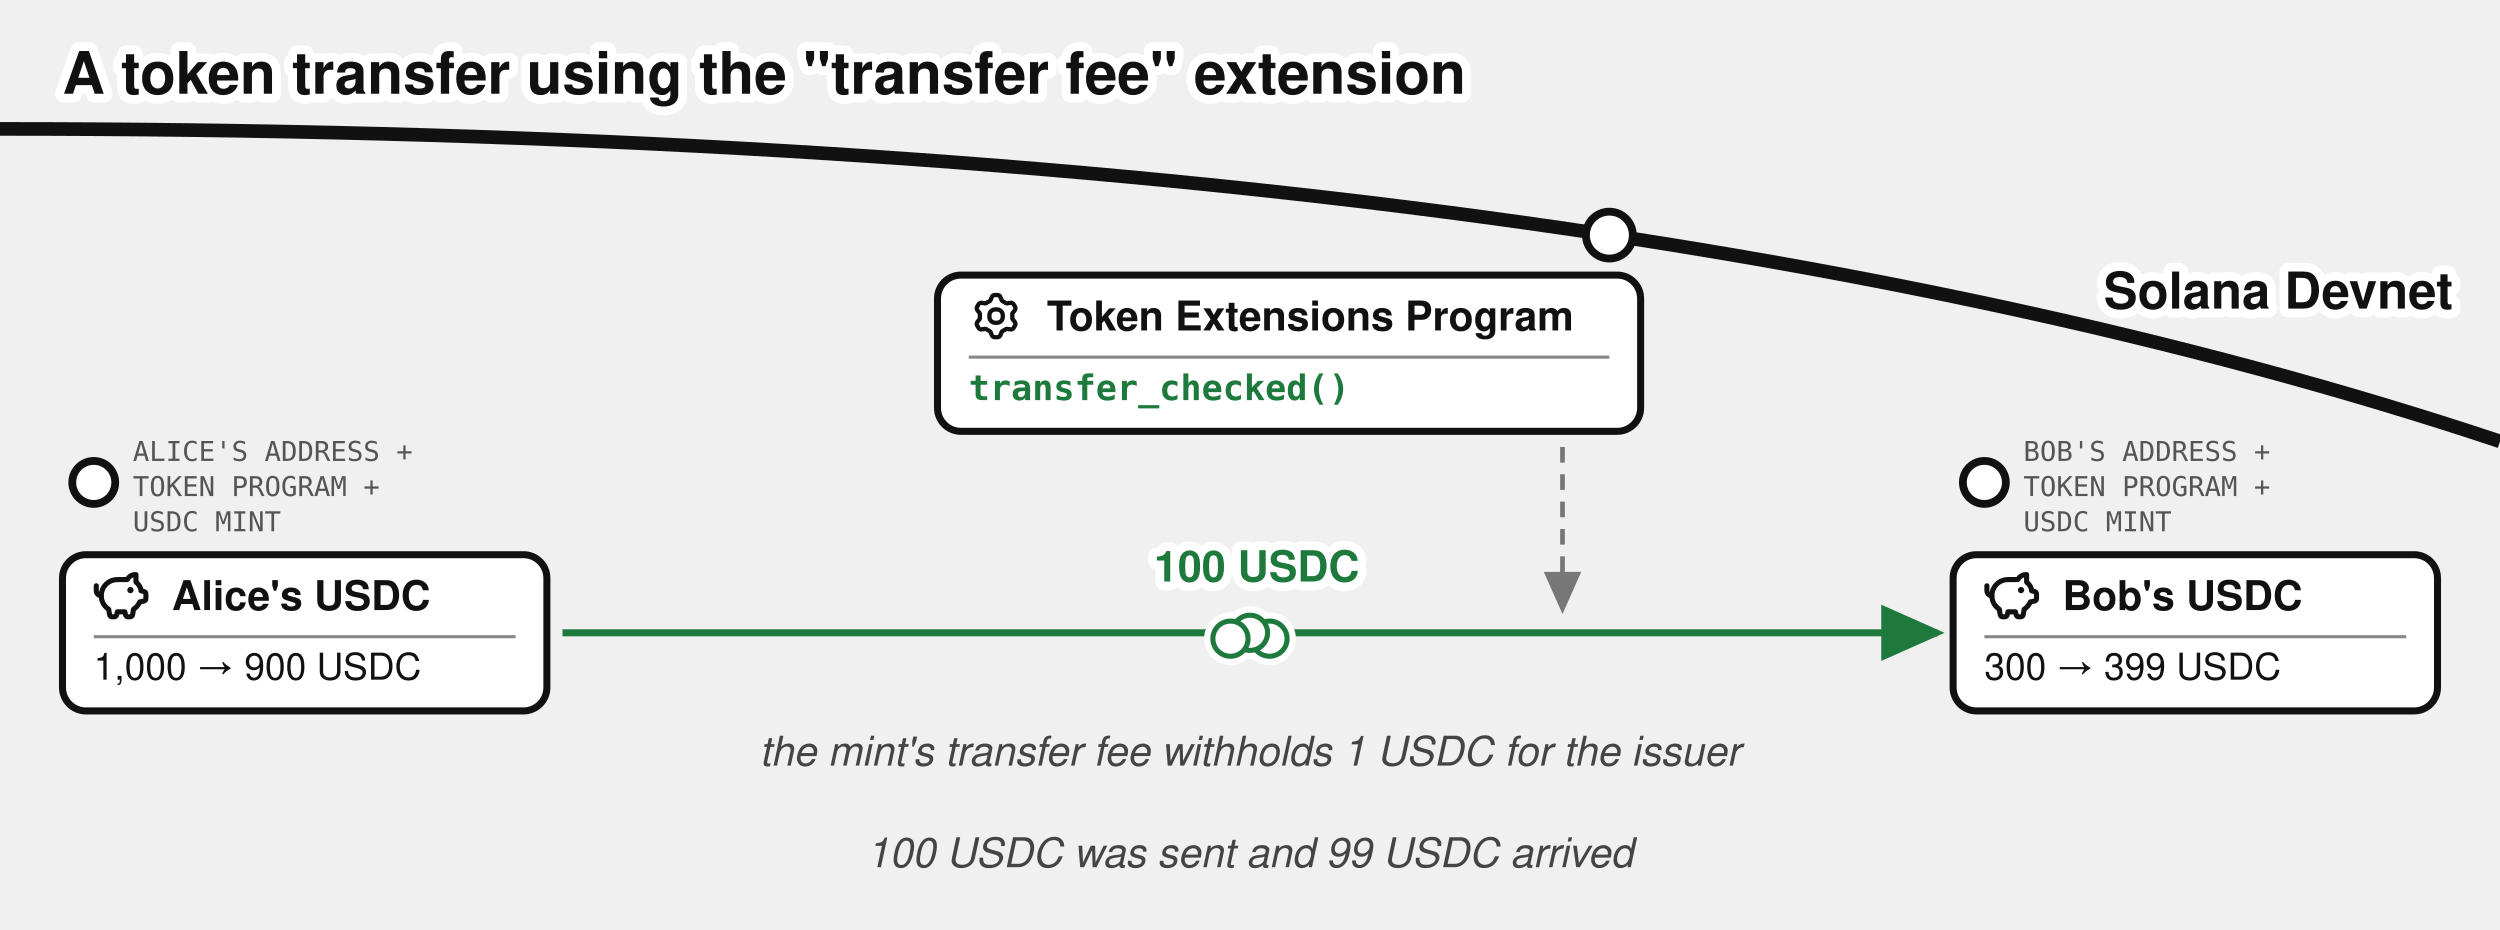
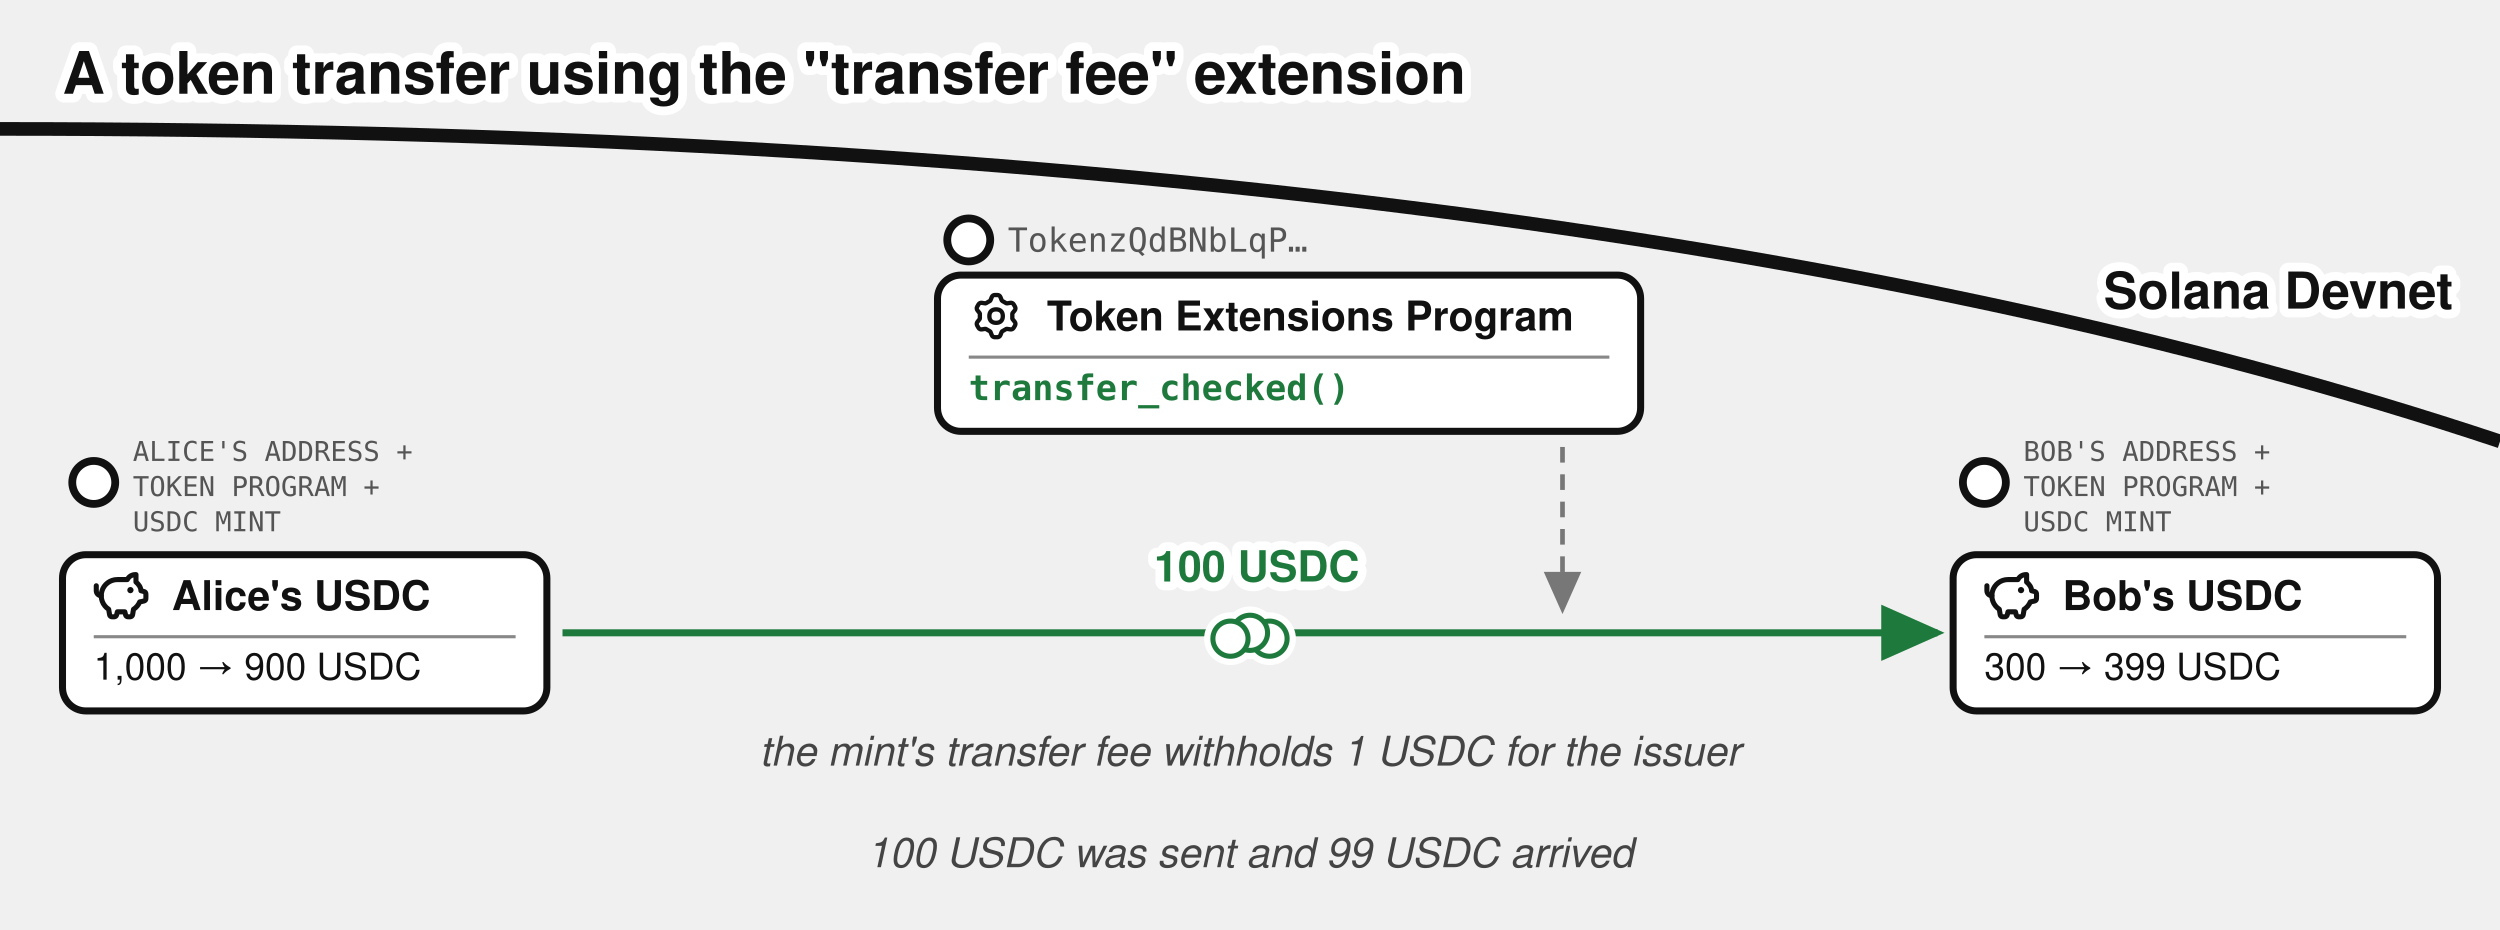
<svg xmlns="http://www.w3.org/2000/svg" viewBox="0 0 640 238" font-family="'Denim INK', Helvetica, Arial, sans-serif" fill="#111">
  <text stroke="#fff" stroke-width="4.5" paint-order="stroke" stroke-linejoin="round" x="16" y="24" font-size="15" font-weight="bold">A token transfer using the "transfer fee" extension</text>
  <defs>
    <marker id="transfer-ext-g" markerWidth="9" markerHeight="8" refX="8" refY="4" orient="auto">
      <path d="M0,0 L9,4 L0,8 z" fill="#777" />
    </marker>
    <marker id="transfer-ext-a" markerWidth="9" markerHeight="8" refX="8" refY="4" orient="auto">
      <path d="M0,0 L9,4 L0,8 z" fill="#1e7a3c" />
    </marker>
  </defs>
  <path d="M 0,33 Q 400,33 640,113" fill="none" stroke="#111" stroke-width="3.5" />
  <text stroke="#fff" stroke-width="4.5" paint-order="stroke" stroke-linejoin="round" x="628" y="79" font-size="13" font-weight="bold" text-anchor="end">Solana Devnet</text>
-   <circle cx="412" cy="60.188" r="6" fill="#fff" stroke="#111" stroke-width="2" />
+   <text x="258" y="64.423" font-size="8.5" font-family="'DejaVu Sans Mono', monospace" fill="#555">TokenzQdBNbLqP…</text>
+   <circle cx="248" cy="61.423" r="5.5" fill="#fff" stroke="#111" stroke-width="2" />
  <rect x="240" y="70.423" width="180" height="40" rx="6" fill="#fff" stroke="#111" stroke-width="1.8" />
  <g transform="translate(248,73.9227)">
    <g transform="translate(0.951,0.952) scale(0.864)" fill="none" stroke="#111" stroke-linecap="round" stroke-linejoin="round" stroke-width="1.28">
      <path d="M11.808 7.727c0 .05.017.1.048.14l.667.84a.96.96 0 0 1 .082 1.08l-.392.676a.96.96 0 0 1-.975.47l-1.063-.16a.23.23 0 0 0-.145.027l-1.26.727a.23.23 0 0 0-.096.112l-.392 1a.96.96 0 0 1-.893.611h-.782a.96.96 0 0 1-.893-.61l-.392-1a.23.23 0 0 0-.096-.113L3.967 10.8a.23.23 0 0 0-.145-.028l-1.063.162a.96.96 0 0 1-.976-.47l-.39-.677a.96.96 0 0 1 .08-1.08l.67-.84a.22.22 0 0 0 .05-.14V6.273c0-.05-.018-.1-.05-.14l-.67-.84a.96.96 0 0 1-.08-1.08l.39-.676a.96.96 0 0 1 .976-.47l1.06.16a.23.23 0 0 0 .145-.027l1.262-.73a.23.23 0 0 0 .096-.113l.394-.996A.96.96 0 0 1 6.61.75h.784a.96.96 0 0 1 .893.61l.392.997q.028.075.096.116l1.26.727a.23.23 0 0 0 .145.028l1.062-.162a.96.96 0 0 1 .976.47l.391.677a.96.96 0 0 1-.081 1.08l-.67.84a.22.22 0 0 0-.049.14v1.454Z" />
      <path d="M7 8.996c1.277 0 1.996-.719 1.996-1.996S8.277 5.004 7 5.004S5.004 5.723 5.004 7S5.723 8.996 7 8.996" />
    </g>
  </g>
  <text x="268" y="84.598" font-size="10.5" font-weight="bold">Token Extensions Program</text>
  <line x1="248" y1="91.423" x2="412" y2="91.423" stroke="#888" stroke-width="0.8" />
  <text x="248" y="102.423" font-size="9" font-family="'DejaVu Sans Mono', Menlo, monospace" font-weight="bold" fill="#1e7a3c">transfer_checked()</text>
  <circle cx="24" cy="123.5" r="5.5" fill="#fff" stroke="#111" stroke-width="2" />
  <text x="34" y="118" font-size="7" font-family="'DejaVu Sans Mono', monospace" fill="#555">ALICE'S ADDRESS +</text>
  <text x="34" y="127" font-size="7" font-family="'DejaVu Sans Mono', monospace" fill="#555">TOKEN PROGRAM +</text>
  <text x="34" y="136" font-size="7" font-family="'DejaVu Sans Mono', monospace" fill="#555">USDC MINT</text>
  <g>
    <rect x="16" y="142" width="124" height="40" rx="6" fill="#fff" stroke="#111" stroke-width="1.8" />
    <g transform="translate(24,145.5)">
      <g transform="translate(-0.624,-0.624) scale(0.6353)" fill="none" stroke="#111" stroke-linecap="round" stroke-linejoin="round" stroke-width="2.047">
        <path d="M14.5 5.5h-4A6.5 6.5 0 0 0 7 17.478l.288 1.738c.07.423.105.635.202.798a1 1 0 0 0 .49.416c.178.07.392.07.822.07c.397 0 .596 0 .764-.062a1 1 0 0 0 .479-.374c.1-.148.15-.34.246-.727l.209-.837h3l.21.837c.096.386.144.58.245.727a1 1 0 0 0 .479.374c.168.062.367.062.764.062c.43 0 .644 0 .821-.07a1 1 0 0 0 .49-.416c.098-.163.133-.375.203-.798L17 17.478a6.5 6.5 0 0 0 2.502-2.978l.89-.178c.77-.154 1.155-.231 1.381-.508c.227-.276.227-.669.227-1.453v-.3c0-.75 0-1.124-.212-1.396c-.212-.27-.575-.362-1.303-.544L20 10c0-1.5-1.167-2.833-2-3.5v-3h-.264c-1.37 0-2.623.774-3.236 2" />
        <path d="M15.875 9.75h-.125m.25 0a.25.25 0 1 1-.5 0a.25.25 0 0 1 .5 0M2 8v2a2 2 0 0 0 2 2" />
      </g>
    </g>
    <text x="44" y="156.175" font-size="10.5" font-weight="bold">Alice's USDC</text>
    <line x1="24" y1="163" x2="132" y2="163" stroke="#888" stroke-width="0.8" />
    <text x="24" y="174" font-size="9.5">1,000 → 900 USDC</text>
  </g>
  <circle cx="508" cy="123.5" r="5.5" fill="#fff" stroke="#111" stroke-width="2" />
  <text x="518" y="118" font-size="7" font-family="'DejaVu Sans Mono', monospace" fill="#555">BOB'S ADDRESS +</text>
  <text x="518" y="127" font-size="7" font-family="'DejaVu Sans Mono', monospace" fill="#555">TOKEN PROGRAM +</text>
  <text x="518" y="136" font-size="7" font-family="'DejaVu Sans Mono', monospace" fill="#555">USDC MINT</text>
  <g>
    <rect x="500" y="142" width="124" height="40" rx="6" fill="#fff" stroke="#111" stroke-width="1.8" />
    <g transform="translate(508,145.5)">
      <g transform="translate(-0.624,-0.624) scale(0.6353)" fill="none" stroke="#111" stroke-linecap="round" stroke-linejoin="round" stroke-width="2.047">
        <path d="M14.5 5.5h-4A6.5 6.5 0 0 0 7 17.478l.288 1.738c.07.423.105.635.202.798a1 1 0 0 0 .49.416c.178.07.392.07.822.07c.397 0 .596 0 .764-.062a1 1 0 0 0 .479-.374c.1-.148.15-.34.246-.727l.209-.837h3l.21.837c.096.386.144.58.245.727a1 1 0 0 0 .479.374c.168.062.367.062.764.062c.43 0 .644 0 .821-.07a1 1 0 0 0 .49-.416c.098-.163.133-.375.203-.798L17 17.478a6.5 6.5 0 0 0 2.502-2.978l.89-.178c.77-.154 1.155-.231 1.381-.508c.227-.276.227-.669.227-1.453v-.3c0-.75 0-1.124-.212-1.396c-.212-.27-.575-.362-1.303-.544L20 10c0-1.5-1.167-2.833-2-3.5v-3h-.264c-1.37 0-2.623.774-3.236 2" />
        <path d="M15.875 9.75h-.125m.25 0a.25.25 0 1 1-.5 0a.25.25 0 0 1 .5 0M2 8v2a2 2 0 0 0 2 2" />
      </g>
    </g>
    <text x="528" y="156.175" font-size="10.5" font-weight="bold">Bob's USDC</text>
    <line x1="508" y1="163" x2="616" y2="163" stroke="#888" stroke-width="0.8" />
    <text x="508" y="174" font-size="9.5">300 → 399 USDC</text>
  </g>
  <path d="M 144,162 L 496,162" fill="none" stroke="#1e7a3c" stroke-width="1.8" marker-end="url(#transfer-ext-a)" />
  <text stroke="#fff" stroke-width="4.5" paint-order="stroke" stroke-linejoin="round" x="295.42" y="148.87" font-size="11" fill="#1e7a3c" font-weight="bold">100 USDC</text>
  <path d="M 400,114.423 L 400,156" fill="none" stroke="#777" stroke-width="1.2" stroke-dasharray="4 3" marker-end="url(#transfer-ext-g)" />
  <text x="320" y="196" font-size="10.5" fill="#444" text-anchor="middle" font-style="italic">the mint's transfer fee withholds 1 USDC for the issuer</text>
  <text x="320" y="222" font-size="10.5" fill="#444" text-anchor="middle" font-style="italic">100 USDC was sent and 99 USDC arrived</text>
  <g class="coin" transform="translate(320,162)" fill="#fff">
    <g stroke="#fff" stroke-width="4.5">
      <circle cx="5" cy="1.5" r="4.5" />
      <circle cx="0" cy="0" r="4.5" />
      <circle cx="-5" cy="1.5" r="4.5" />
    </g>
    <g stroke="#1e7a3c" stroke-width="1.3">
      <circle cx="5" cy="1.5" r="4.5" />
      <circle cx="0" cy="0" r="4.5" />
      <circle cx="-5" cy="1.5" r="4.5" />
    </g>
  </g>
</svg>
